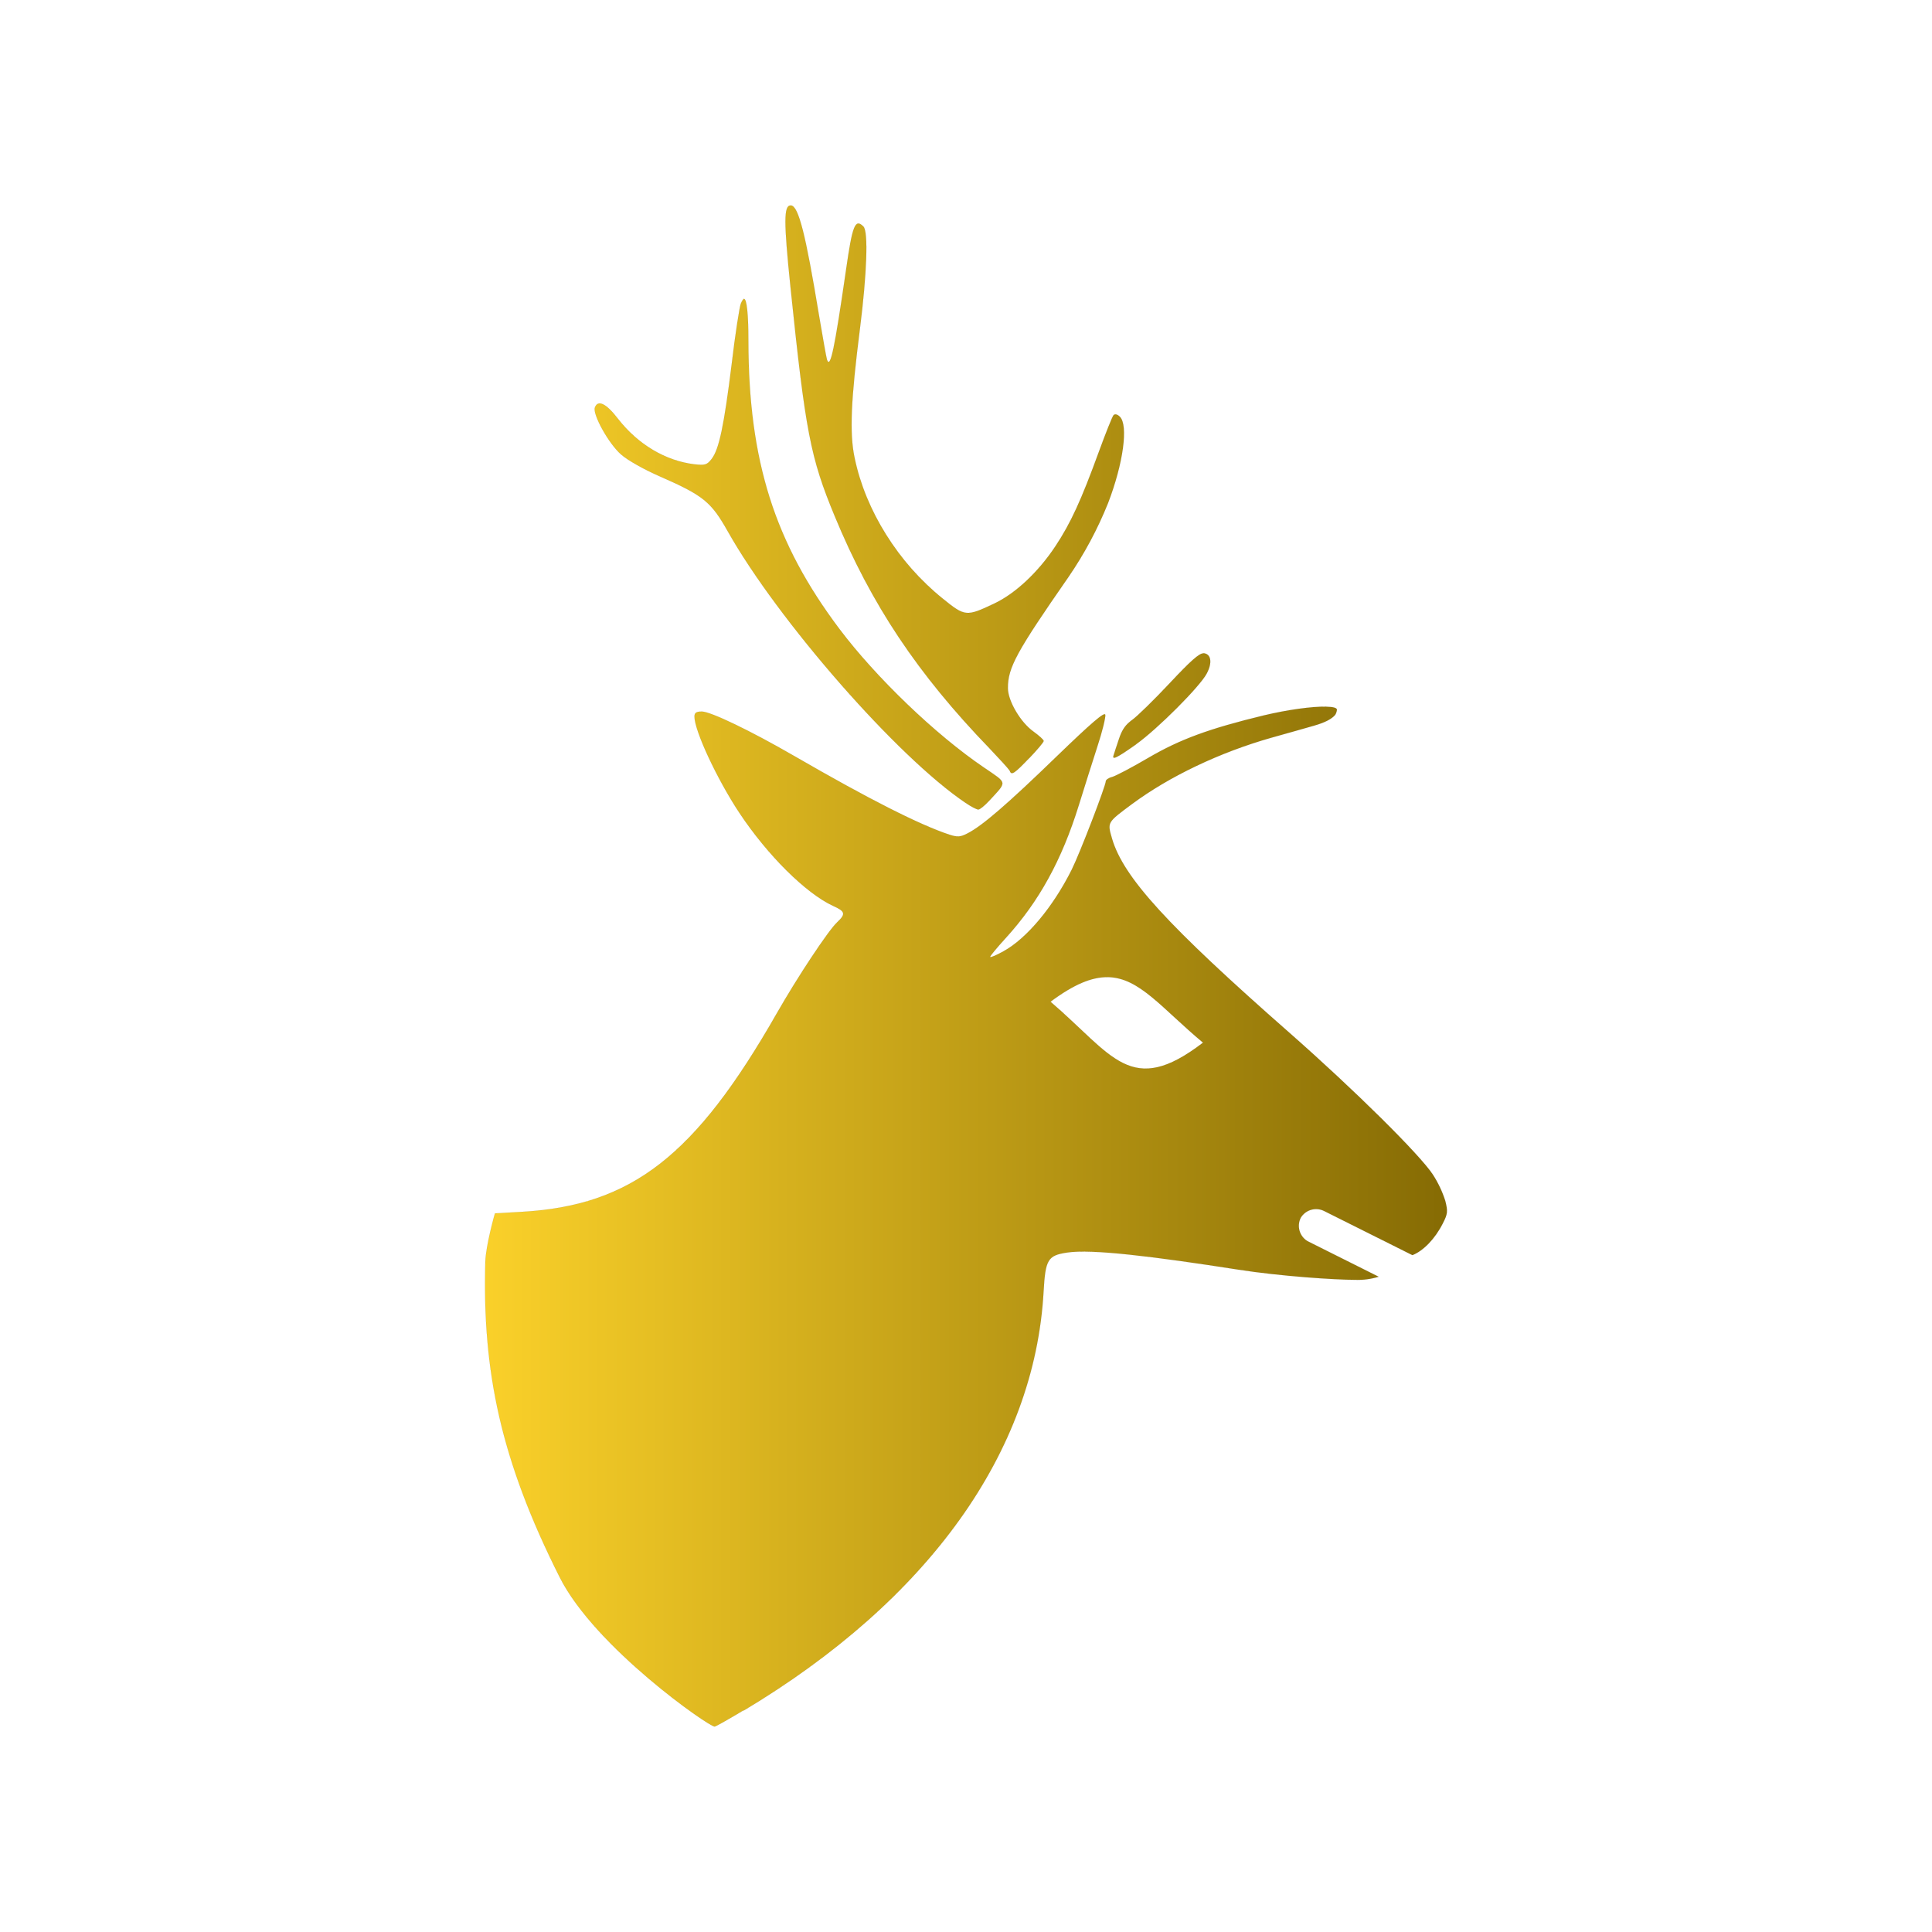
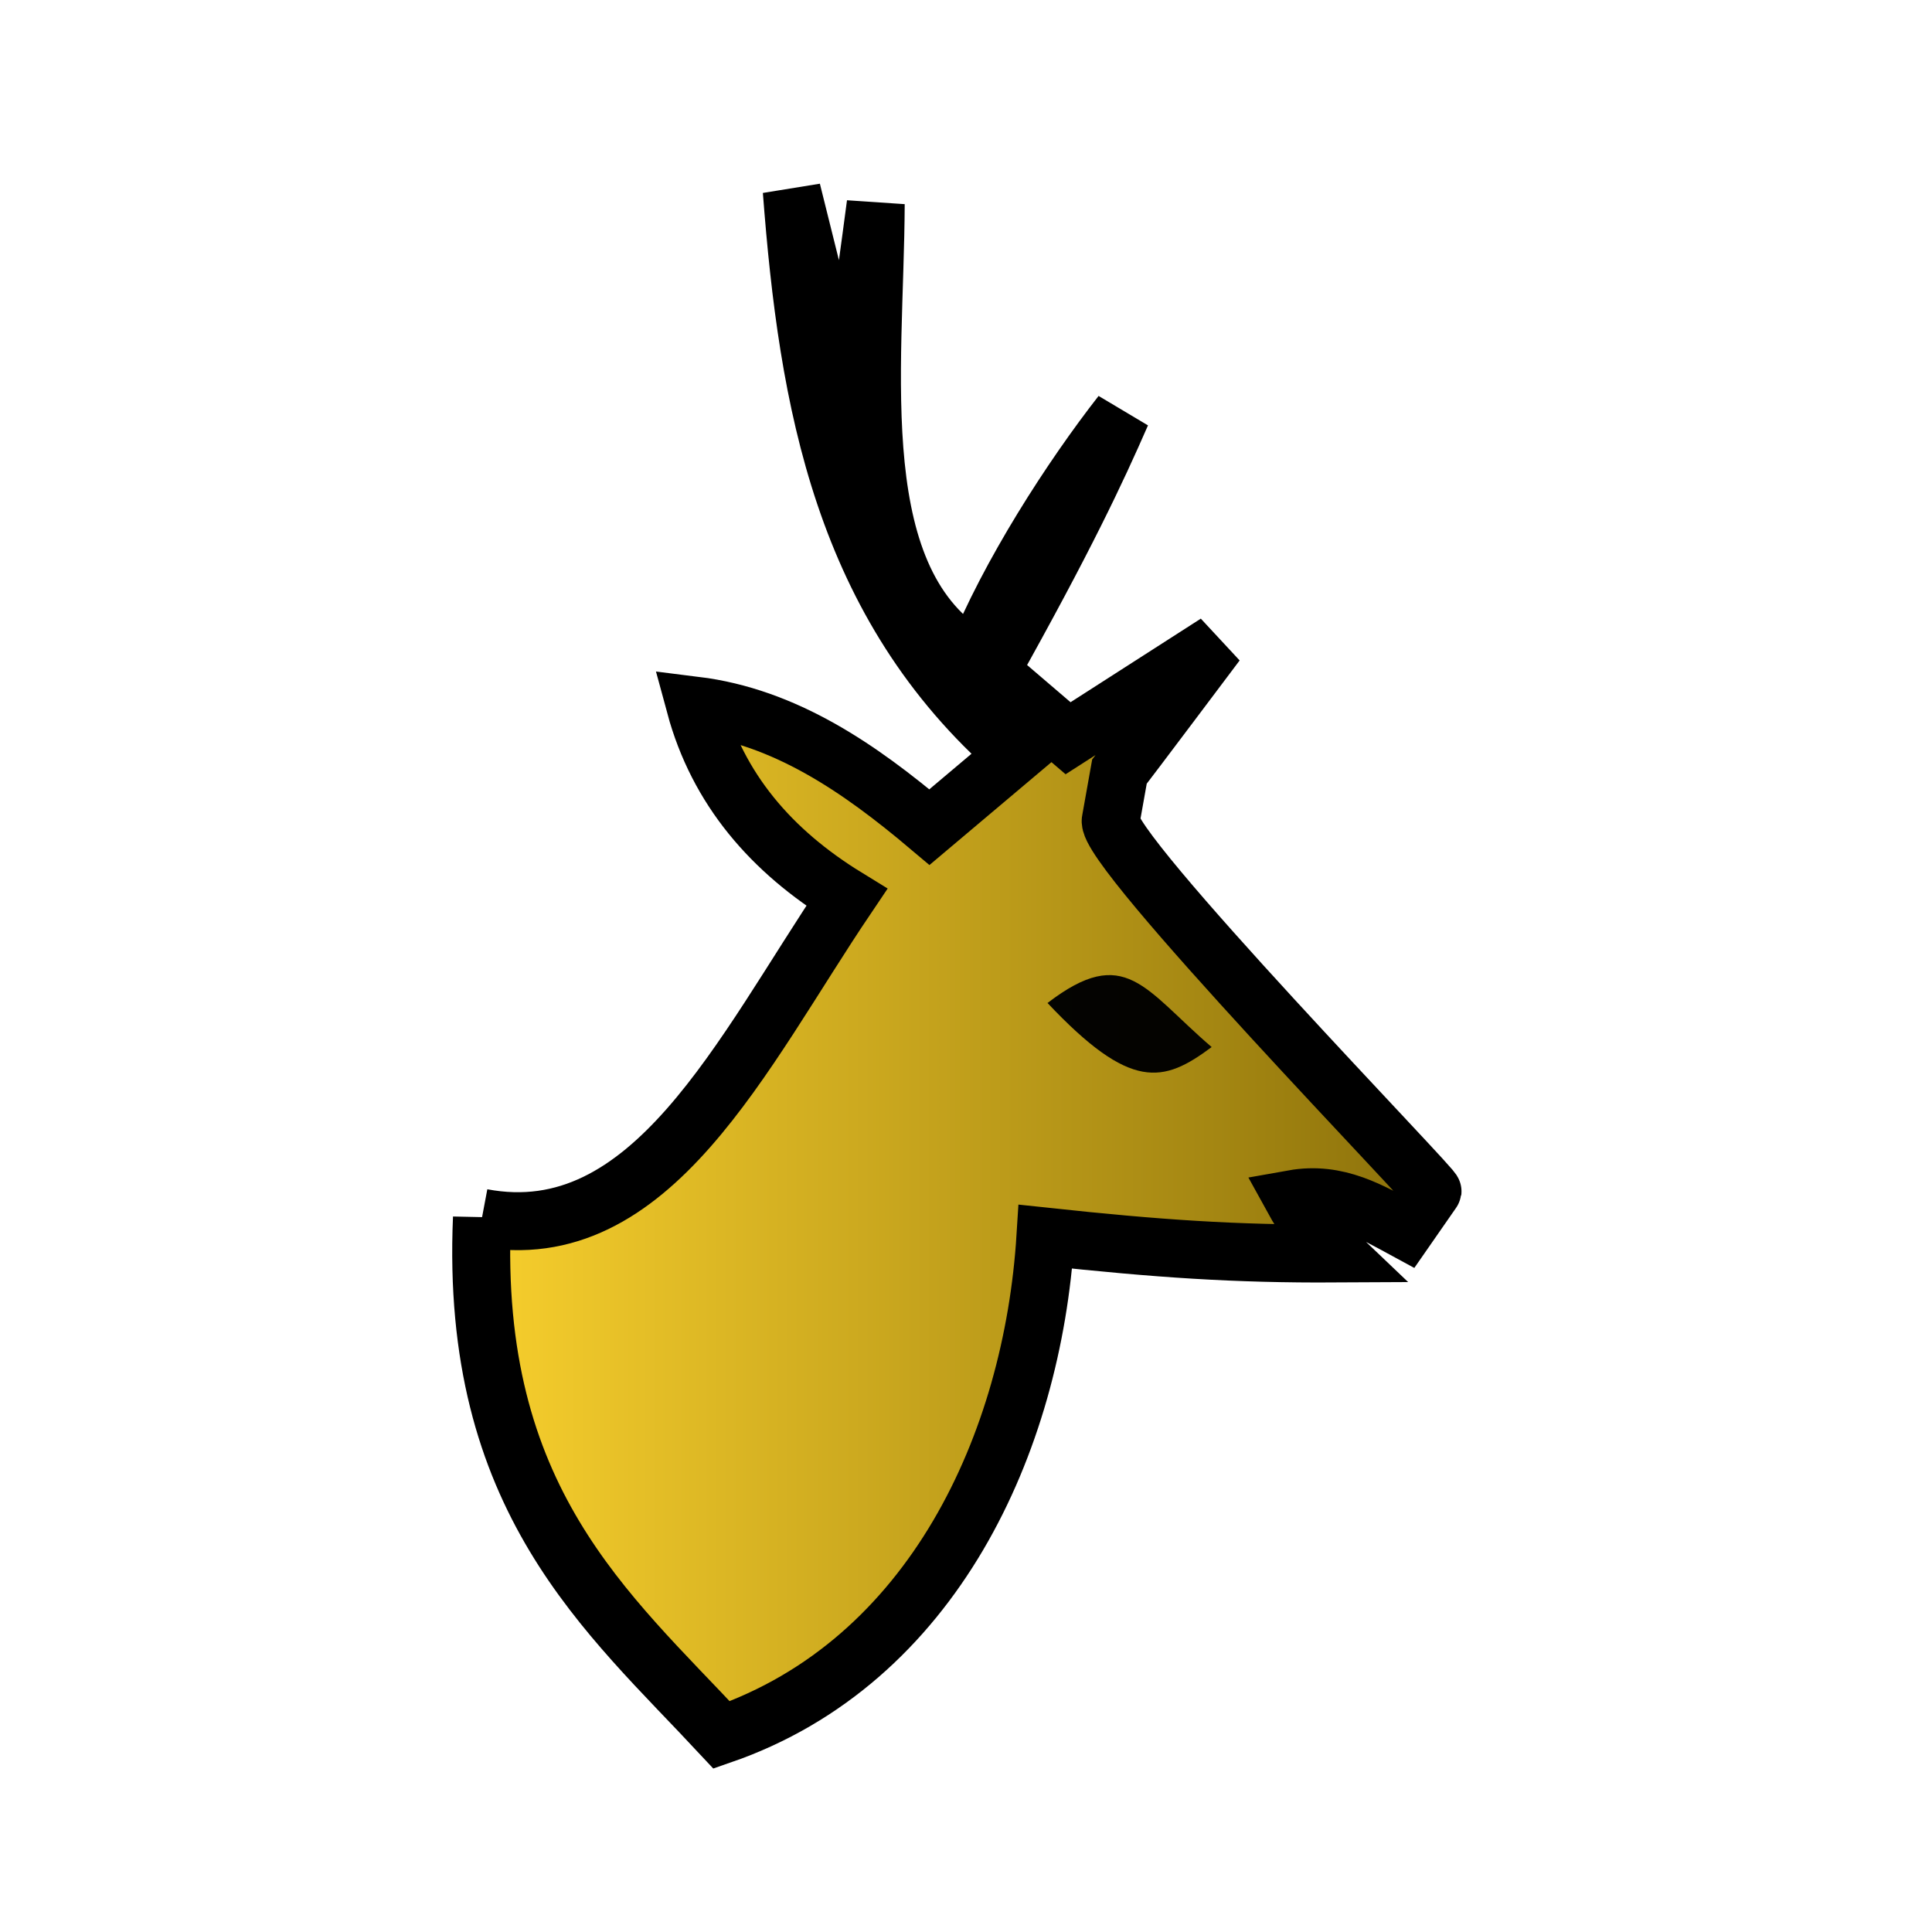
<svg xmlns="http://www.w3.org/2000/svg" xmlns:xlink="http://www.w3.org/1999/xlink" height="100mm" width="100mm" version="1.1" id="svg3" xml:space="preserve">
  <defs id="defs3">
-     <linearGradient id="linearGradient68">
-       <stop style="stop-color:#fad028;stop-opacity:1;" offset="0" id="stop68" />
-       <stop style="stop-color:#856a02;stop-opacity:1;" offset="1" id="stop69" />
+     <linearGradient id="linearGradient98">
+       <stop style="stop-color:#fad028;stop-opacity:1;" offset="0" id="stop98" />
+       <stop style="stop-color:#856a02;stop-opacity:1;" offset="1" id="stop99" />
    </linearGradient>
-     <linearGradient xlink:href="#linearGradient68" id="linearGradient69" x1="14.379" y1="25.25" x2="38.049" y2="25.25" gradientUnits="userSpaceOnUse" />
-     <linearGradient xlink:href="#linearGradient68" id="linearGradient11" gradientUnits="userSpaceOnUse" x1="14.379" y1="25.25" x2="38.049" y2="25.25" />
+     <linearGradient xlink:href="#linearGradient98" id="linearGradient99" x1="2030.938" y1="584.039" x2="2228.432" y2="584.039" gradientUnits="userSpaceOnUse" />
+     <linearGradient xlink:href="#linearGradient98" id="linearGradient47" gradientUnits="userSpaceOnUse" x1="2030.938" y1="584.039" x2="2228.432" y2="584.039" />
  </defs>
-   <g id="g45" transform="matrix(7.950152,0,0,-7.950152,-19.43132,389.7176)" style="fill:url(#linearGradient69);stroke:#000000;stroke-width:0.001;stroke-dasharray:none;stroke-opacity:1">
-     <path d="m 21.91,43.965 c 0.185,-0.022 0.358,-0.714 0.684,-2.688 0.095,-0.556 0.182,-1.056 0.199,-1.106 0.084,-0.245 0.189,0.27 0.47,2.21 0.157,1.097 0.223,1.268 0.426,1.066 0.126,-0.123 0.084,-1.174 -0.085,-2.516 -0.222,-1.746 -0.261,-2.57 -0.13,-3.182 0.27,-1.294 1.072,-2.577 2.165,-3.456 0.552,-0.447 0.58,-0.451 1.273,-0.123 0.517,0.245 1.075,0.766 1.5,1.405 0.378,0.57 0.635,1.128 1.079,2.348 0.165,0.451 0.324,0.847 0.353,0.88 0.032,0.037 0.095,0.025 0.157,-0.038 0.21,-0.21 0.084,-1.15 -0.292,-2.126 a 9.434,9.434 0 0 0 -0.972,-1.815 c -1.286,-1.85 -1.493,-2.233 -1.492,-2.737 10e-4,-0.317 0.313,-0.844 0.628,-1.067 0.14,-0.102 0.253,-0.203 0.253,-0.232 10e-4,-0.031 -0.16,-0.22 -0.358,-0.427 v 0.003 c -0.358,-0.375 -0.436,-0.43 -0.475,-0.316 a 0.064,0.064 0 0 1 -0.007,0.013 c -0.042,0.063 -0.253,0.29 -0.49,0.541 -1.773,1.834 -2.915,3.547 -3.813,5.72 -0.597,1.44 -0.718,2.072 -1.089,5.651 -0.164,1.592 -0.164,1.992 0.005,1.992 h 0.008 z m -1.158,-2.297 0.002,-10e-4 v -0.001 c 0.063,-0.01 0.105,-0.354 0.105,-1.032 0.004,-2.947 0.642,-4.968 2.242,-7.092 0.904,-1.2 2.363,-2.599 3.553,-3.407 0.592,-0.405 0.58,-0.329 0.123,-0.828 H 26.776 C 26.67,29.193 26.556,29.1 26.518,29.1 c -0.042,0 -0.181,0.073 -0.32,0.168 -1.671,1.125 -4.605,4.477 -5.848,6.682 -0.408,0.724 -0.602,0.88 -1.663,1.345 -0.396,0.173 -0.801,0.4 -0.962,0.544 -0.304,0.266 -0.705,0.99 -0.642,1.155 0.074,0.198 0.279,0.097 0.568,-0.279 0.49,-0.63 1.17,-1.035 1.881,-1.12 0.262,-0.028 0.308,-0.016 0.422,0.13 0.186,0.236 0.308,0.83 0.495,2.335 0.085,0.723 0.19,1.392 0.223,1.484 0.032,0.08 0.063,0.123 0.084,0.123 z m 11.316,-8.72 0.005,-10e-4 v -0.001 l 10e-4,-10e-4 c 0.173,-0.025 0.203,-0.236 0.064,-0.498 -0.165,-0.317 -1.211,-1.365 -1.737,-1.74 v -0.002 c -0.485,-0.342 -0.604,-0.4 -0.552,-0.262 0.01,0.041 0.073,0.223 0.13,0.396 0.064,0.194 0.14,0.317 0.258,0.414 0.021,0.018 0.042,0.036 0.063,0.05 0.123,0.086 0.539,0.492 0.926,0.905 0.513,0.548 0.728,0.74 0.83,0.735 z m 2.995,-1.318 h 0.02 c 0.161,-0.004 0.258,-0.026 0.258,-0.074 A 0.289,0.289 0 0 0 35.299,31.43 c -0.084,-0.101 -0.253,-0.19 -0.521,-0.266 -0.19,-0.053 -0.661,-0.19 -1.044,-0.295 -1.266,-0.358 -2.513,-0.95 -3.438,-1.636 -0.611,-0.455 -0.607,-0.443 -0.489,-0.847 0.279,-0.954 1.355,-2.134 4.376,-4.788 1.576,-1.386 3.201,-2.992 3.52,-3.482 a 2.71,2.71 0 0 0 0.304,-0.642 c 0.064,-0.257 0.064,-0.32 -0.063,-0.563 -0.189,-0.375 -0.478,-0.67 -0.743,-0.775 a 0.442,0.442 0 0 1 -0.032,0.014 l -2.14,1.07 a 0.441,0.441 0 0 1 -0.577,-0.164 0.44,0.44 0 0 1 0.165,-0.576 l 1.751,-0.876 a 1.71,1.71 0 0 0 -0.574,-0.076 c -0.493,0 -1.839,0.088 -2.875,0.25 -2.102,0.328 -3.616,0.514 -4.219,0.421 C 28.228,18.127 28.167,18.031 28.123,17.235 27.9,13.29 25.29,9.649 20.743,6.928 l -10e-4,0.008 c -0.367,-0.22 -0.686,-0.401 -0.713,-0.401 -0.135,-0.008 -2.942,1.944 -3.812,3.673 -1.455,2.89 -1.903,5.071 -1.83,7.756 0.01,0.41 0.236,1.198 0.236,1.198 l 0.671,0.039 c 2.696,0.156 4.263,1.376 6.263,4.882 0.506,0.887 1.271,2.042 1.484,2.24 0.22,0.206 0.206,0.27 -0.095,0.405 -0.669,0.307 -1.617,1.249 -2.306,2.287 -0.55,0.83 -1.107,2.023 -1.107,2.373 0,0.092 0.042,0.123 0.181,0.123 0.216,0 1.195,-0.47 2.28,-1.097 1.845,-1.067 3.083,-1.692 3.814,-1.933 0.198,-0.063 0.266,-0.06 0.443,0.032 0.359,0.181 0.991,0.727 2.2,1.899 0.855,0.826 1.175,1.1 1.191,1.02 0.01,-0.063 -0.074,-0.417 -0.198,-0.79 -0.123,-0.376 -0.324,-1.02 -0.454,-1.436 -0.421,-1.354 -0.98,-2.37 -1.798,-3.268 -0.212,-0.232 -0.384,-0.44 -0.384,-0.463 l 0.002,-0.003 c 0.021,-0.014 0.156,0.046 0.324,0.139 0.571,0.312 1.223,1.09 1.683,2.012 0.198,0.397 0.838,2.063 0.838,2.176 0,0.028 0.063,0.08 0.152,0.101 0.084,0.022 0.486,0.232 0.894,0.472 0.784,0.458 1.497,0.719 2.84,1.044 0.582,0.139 1.193,0.223 1.534,0.215 z m -5.338,-6.654 h -0.032 c -0.383,0.002 -0.82,-0.173 -1.399,-0.605 1.537,-1.317 1.975,-2.371 3.752,-1.007 -1.014,0.847 -1.558,1.59 -2.325,1.612 z" style="fill:url(#linearGradient11);fill-opacity:0.992;stroke:#000000;stroke-width:0.001;stroke-dasharray:none;stroke-opacity:1" id="path2-7" />
+   <g id="g98" style="fill:url(#linearGradient99)" transform="translate(-1942.465,-393.0852)">
+     <path style="fill:url(#linearGradient47);fill-opacity:0.973;stroke:#000000;stroke-width:11.339;stroke-dasharray:none;stroke-opacity:1" d="m 2036.749,631.31 c -2.378,55.153 24.513,77.149 46.885,101.182 41.395,-14.321 60.832,-57.256 63.35,-97.487 22.054,2.363 36.994,3.406 56.834,3.297 -3.742,-3.554 -6.418,-7.109 -8.367,-10.664 8.668,-1.546 15.229,2.459 21.932,6.089 l 5.267,-7.579 c 2.259,1.311 -64.672,-67.416 -62.875,-72.663 l 1.682,-9.434 c 1.631,-2.07 18.984,-25.171 18.984,-25.171 l -29.03,18.625 -15.225,-13.029 c 14.631,-26.145 20.787,-39.278 25.661,-50.443 -9.655,12.35 -22.011,31.417 -28.634,47.971 -25.718,-14.929 -19.569,-56.328 -19.431,-89.006 0,0 -5.582,42.533 -6.082,39.602 -0.5,-2.93 -10.343,-42.2 -10.343,-42.2 3.14,41.189 9.984,80.949 43.739,110.322 l -16.805,14.171 c -13.81,-11.661 -28.296,-21.594 -45.823,-23.773 4.42,16.351 14.873,28.456 29.642,37.522 -20.502,30.406 -38.205,68.918 -71.361,62.669 z" id="path98" />
+     <path d="m 2179.498,597.918 c -13.153,-11.271 -16.902,-20.29 -32.109,-8.618 16.279,17.267 22.648,15.677 32.109,8.618 z" style="fill:#000000;fill-opacity:0.973;stroke:#000000;stroke-width:0.001;stroke-dasharray:none;stroke-opacity:1" id="path1-2" />
  </g>
</svg>
